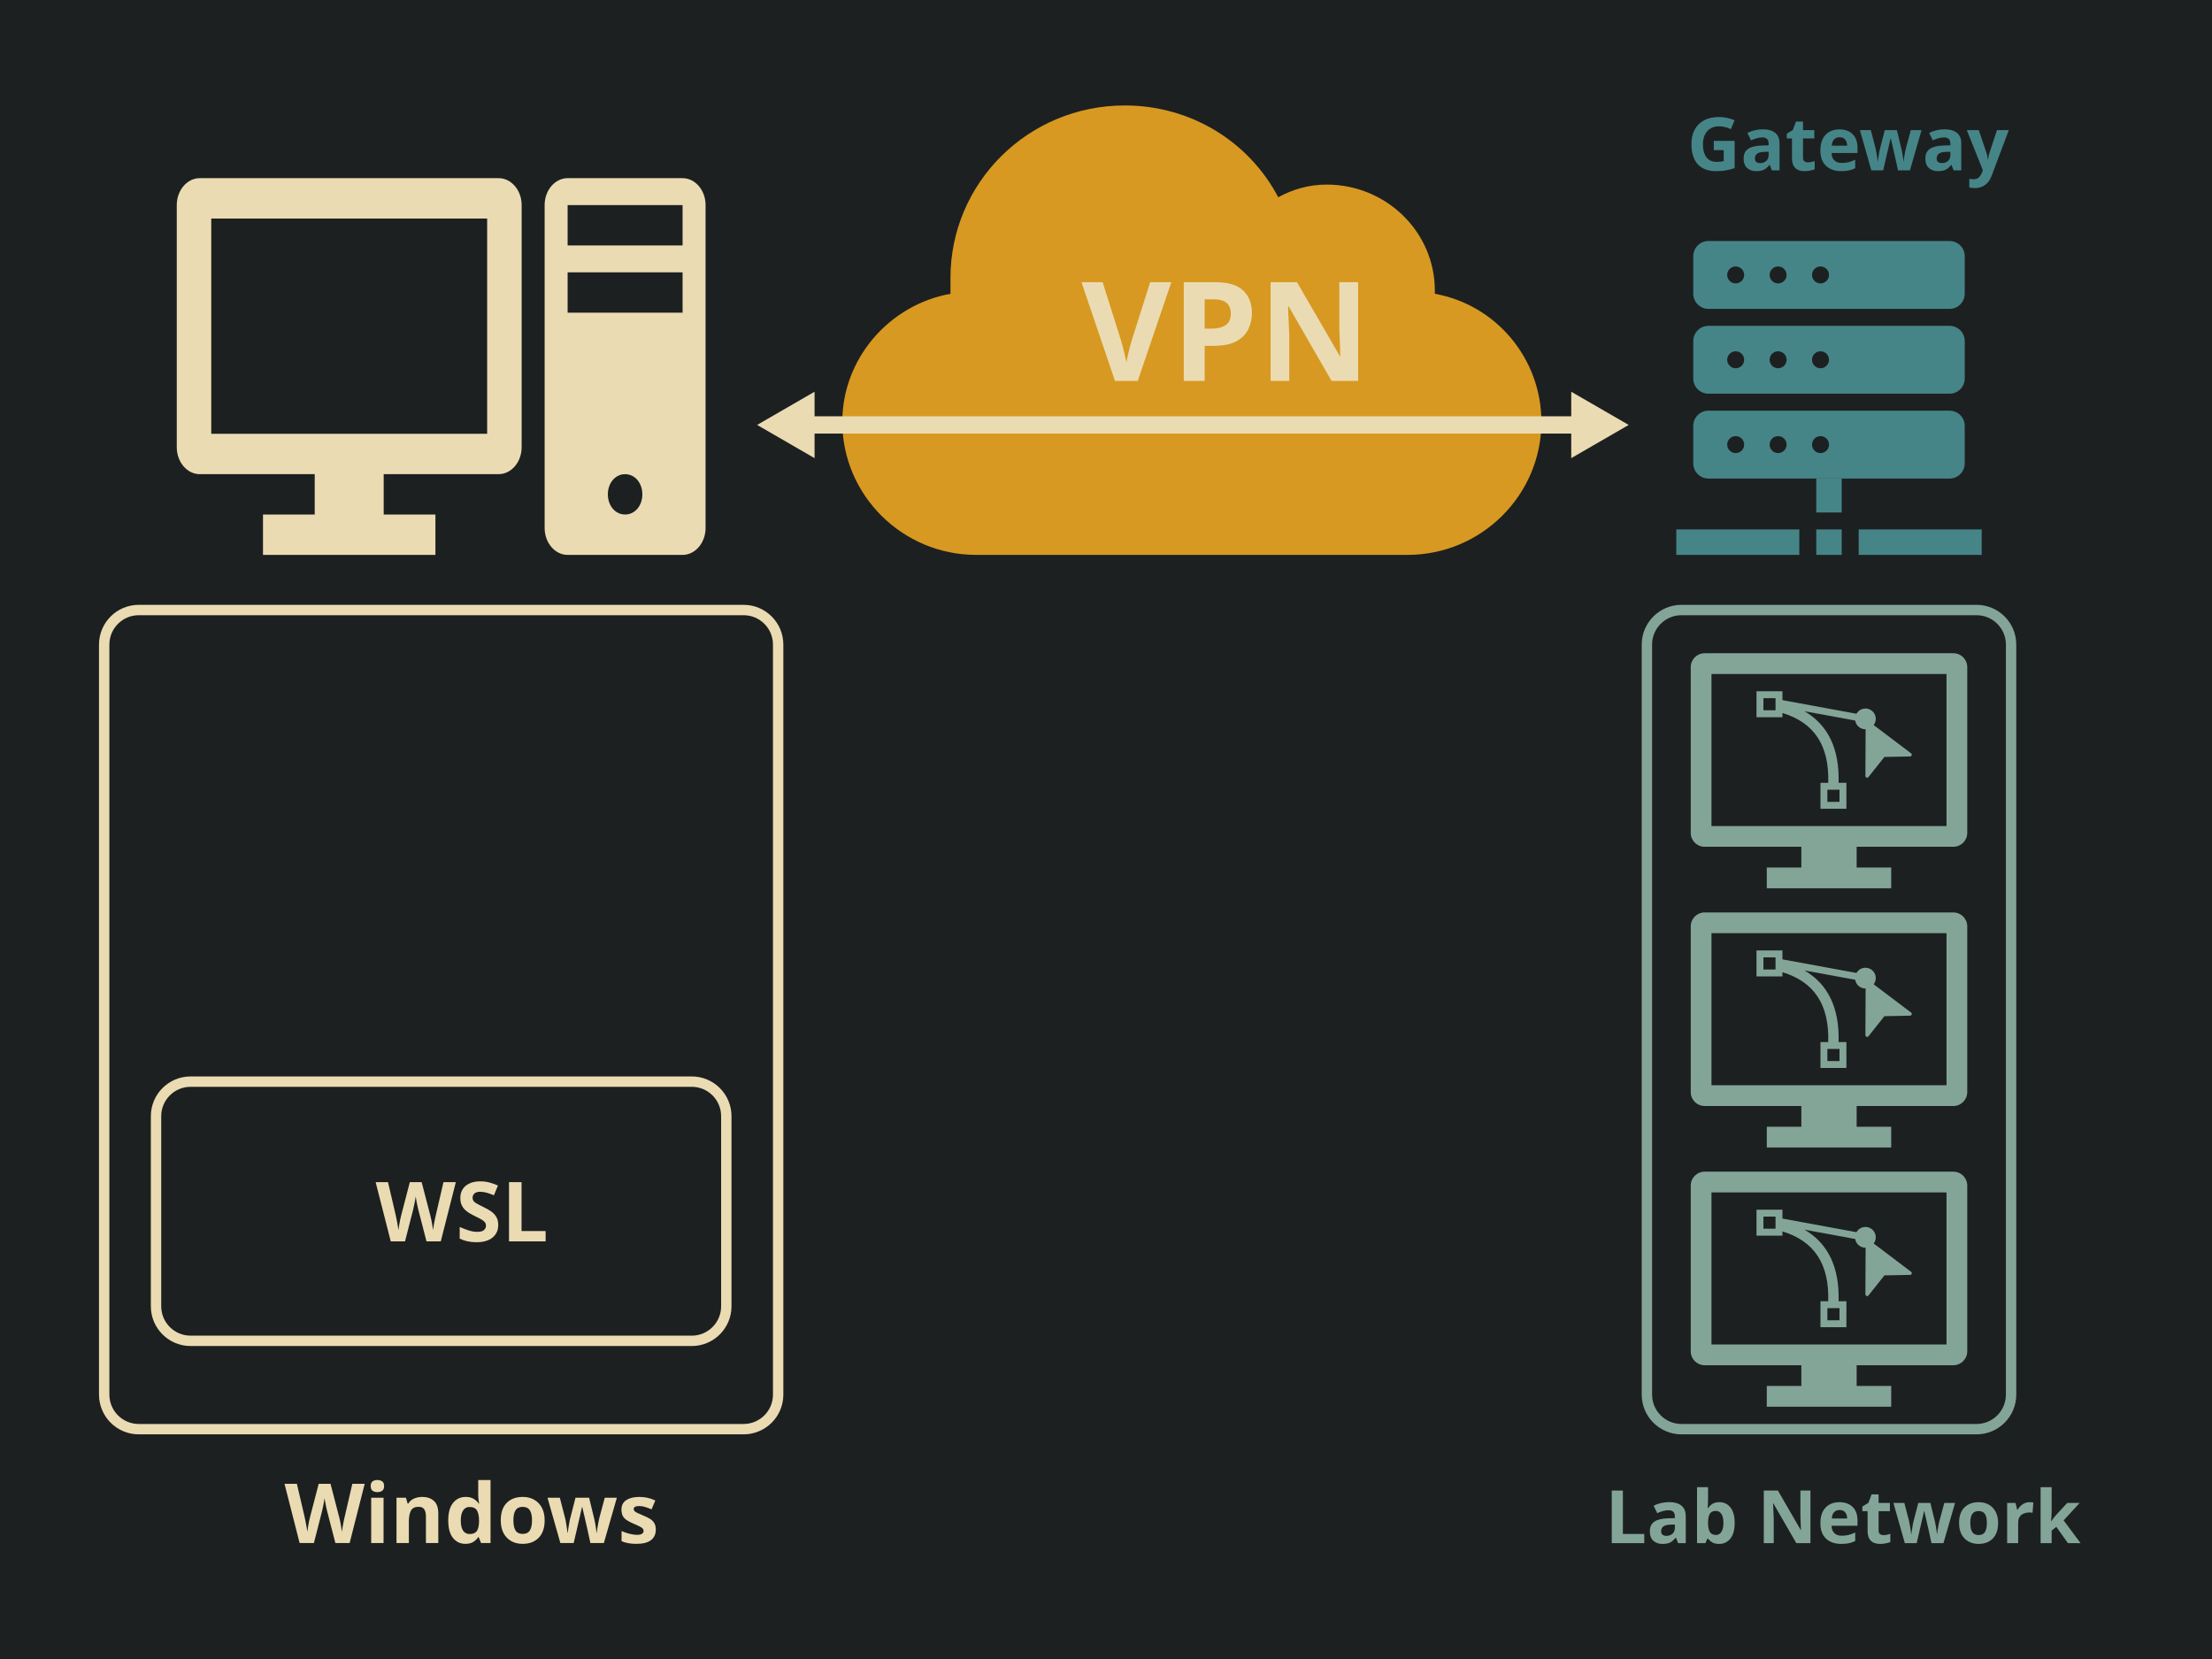
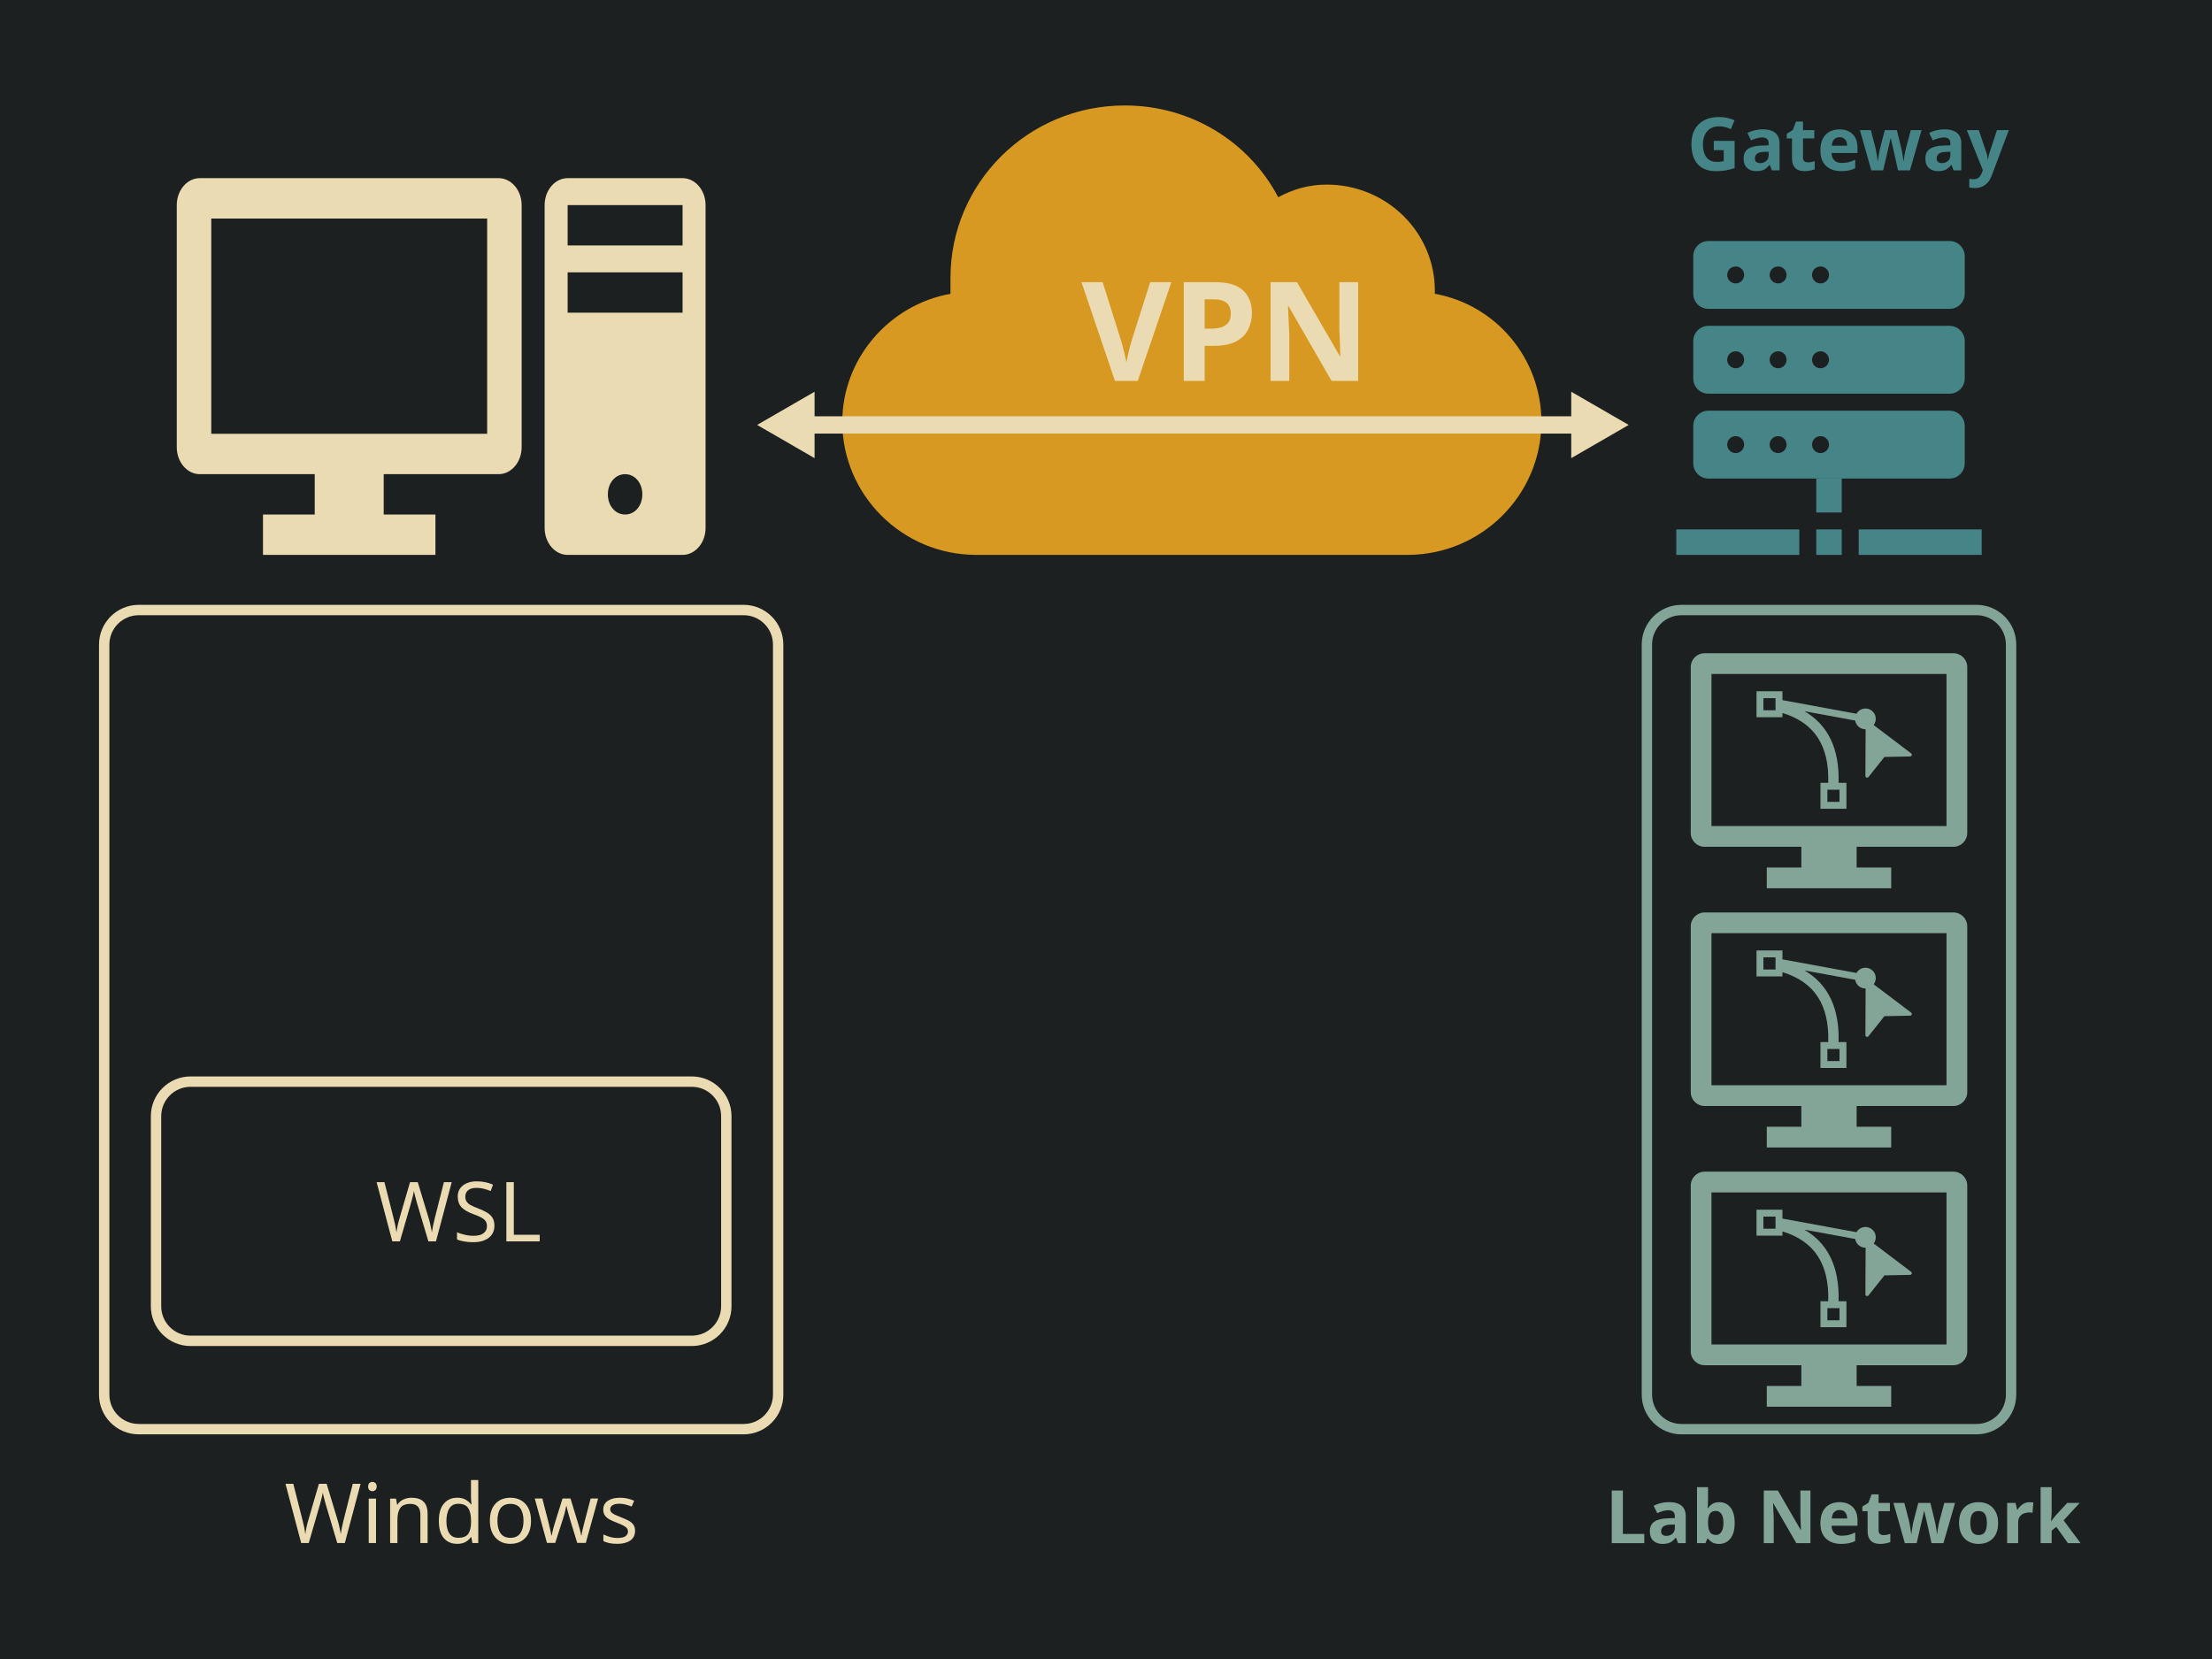
<svg xmlns="http://www.w3.org/2000/svg" xmlns:xlink="http://www.w3.org/1999/xlink" width="640" height="480" viewBox="0 0 640 480" version="1.1" id="svg2827">
  <defs id="defs2824">
    <marker style="overflow:visible" id="Arrow2Mstart" refX="0" refY="0" orient="auto">
      <path transform="scale(0.6)" d="M 8.719,4.034 -2.207,0.016 8.719,-4.002 c -1.745,2.372 -1.735,5.617 -6e-7,8.035 z" style="fill:context-stroke;fill-rule:evenodd;stroke:context-stroke;stroke-width:0.625;stroke-linejoin:round" id="path3400" />
    </marker>
    <marker style="overflow:visible" id="Arrow1Send" refX="0" refY="0" orient="auto">
      <path transform="matrix(-0.2,0,0,-0.2,-1.2,0)" style="fill:context-stroke;fill-rule:evenodd;stroke:context-stroke;stroke-width:1pt" d="M 0,0 5,-5 -12.5,0 5,5 Z" id="path3391" />
    </marker>
    <marker style="overflow:visible" id="marker3662" refX="0" refY="0" orient="auto">
      <path transform="scale(-0.6)" d="M 8.719,4.034 -2.207,0.016 8.719,-4.002 c -1.745,2.372 -1.735,5.617 -6e-7,8.035 z" style="fill:context-stroke;fill-rule:evenodd;stroke:context-stroke;stroke-width:0.625;stroke-linejoin:round" id="path3660" />
    </marker>
    <marker style="overflow:visible" id="Arrow2Mend" refX="0" refY="0" orient="auto">
      <path transform="scale(-0.6)" d="M 8.719,4.034 -2.207,0.016 8.719,-4.002 c -1.745,2.372 -1.735,5.617 -6e-7,8.035 z" style="fill:context-stroke;fill-rule:evenodd;stroke:context-stroke;stroke-width:0.625;stroke-linejoin:round" id="path3403" />
    </marker>
    <marker style="overflow:visible" id="Arrow1Lend" refX="0" refY="0" orient="auto">
      <path transform="matrix(-0.8,0,0,-0.8,-10,0)" style="fill:context-stroke;fill-rule:evenodd;stroke:context-stroke;stroke-width:1pt" d="M 0,0 5,-5 -12.5,0 5,5 Z" id="path3379" />
    </marker>
    <marker style="overflow:visible" id="Arrow2Lend" refX="0" refY="0" orient="auto">
      <path transform="matrix(-1.1,0,0,-1.1,-1.1,0)" d="M 8.719,4.034 -2.207,0.016 8.719,-4.002 c -1.745,2.372 -1.735,5.617 -6e-7,8.035 z" style="fill:context-stroke;fill-rule:evenodd;stroke:context-stroke;stroke-width:0.625;stroke-linejoin:round" id="path3397" />
    </marker>
    <marker style="overflow:visible" refX="0" refY="0" orient="auto-start-reverse" markerWidth="3.324" markerHeight="3.843" viewBox="0 0 5.324 6.155" preserveAspectRatio="xMidYMid" id="TriangleStart9860">
      <path transform="scale(0.5)" style="fill:#ebdbb2;fill-rule:evenodd;stroke:#ebdbb2;stroke-width:1pt;stroke-opacity:1.0;fill-opacity:1.0" d="M 5.77,0 -2.88,5 V -5 Z" id="path43065" />
    </marker>
    <marker style="overflow:visible" refX="0" refY="0" orient="auto-start-reverse" markerWidth="3.324" markerHeight="3.843" viewBox="0 0 5.324 6.155" preserveAspectRatio="xMidYMid" id="TriangleStart208">
      <path transform="scale(0.5)" style="fill:#ebdbb2;fill-rule:evenodd;stroke:#ebdbb2;stroke-width:1pt;stroke-opacity:1.0;fill-opacity:1.0" d="M 5.77,0 -2.88,5 V -5 Z" id="path43068" />
    </marker>
    <symbol id="server">
      <g id="g746-2">
        <path d="m 47,69 h 6 v 8 h -6 z" id="path732-1" />
        <path d="m 47,81 h 6 v 6 h -6 z" id="path734-9" />
        <path d="m 57,81 h 29 v 6 H 57 Z" id="path736-5" />
        <path d="m 14,81 h 29 v 6 H 14 Z" id="path738-9" />
        <path d="M 78.42,53 H 21.58 C 19.603,53 18,54.603 18,56.58 v 8.84 C 18,67.397 19.603,69 21.58,69 H 78.42 C 80.397,69 82,67.397 82,65.42 V 56.58 C 82,54.603 80.397,53 78.42,53 Z M 28,63 c -1.105,0 -2,-0.895 -2,-2 0,-1.105 0.895,-2 2,-2 1.105,0 2,0.895 2,2 0,1.105 -0.895,2 -2,2 z m 10,0 c -1.105,0 -2,-0.895 -2,-2 0,-1.105 0.895,-2 2,-2 1.105,0 2,0.895 2,2 0,1.105 -0.895,2 -2,2 z m 10,0 c -1.105,0 -2,-0.895 -2,-2 0,-1.105 0.895,-2 2,-2 1.105,0 2,0.895 2,2 0,1.105 -0.895,2 -2,2 z" id="path740-0" />
        <path d="M 78.42,33 H 21.58 C 19.603,33 18,34.603 18,36.58 v 8.84 C 18,47.397 19.603,49 21.58,49 H 78.42 C 80.397,49 82,47.397 82,45.42 V 36.58 C 82,34.603 80.397,33 78.42,33 Z M 28,43 c -1.105,0 -2,-0.895 -2,-2 0,-1.105 0.895,-2 2,-2 1.105,0 2,0.895 2,2 0,1.105 -0.895,2 -2,2 z m 10,0 c -1.105,0 -2,-0.895 -2,-2 0,-1.105 0.895,-2 2,-2 1.105,0 2,0.895 2,2 0,1.105 -0.895,2 -2,2 z m 10,0 c -1.105,0 -2,-0.895 -2,-2 0,-1.105 0.895,-2 2,-2 1.105,0 2,0.895 2,2 0,1.105 -0.895,2 -2,2 z" id="path742-2" />
        <path d="M 78.42,13 H 21.58 C 19.603,13 18,14.603 18,16.58 v 8.84 C 18,27.397 19.603,29 21.58,29 H 78.42 C 80.397,29 82,27.397 82,25.42 V 16.58 C 82,14.603 80.397,13 78.42,13 Z M 28,23 c -1.105,0 -2,-0.895 -2,-2 0,-1.105 0.895,-2 2,-2 1.105,0 2,0.895 2,2 0,1.105 -0.895,2 -2,2 z m 10,0 c -1.105,0 -2,-0.895 -2,-2 0,-1.105 0.895,-2 2,-2 1.105,0 2,0.895 2,2 0,1.105 -0.895,2 -2,2 z m 10,0 c -1.105,0 -2,-0.895 -2,-2 0,-1.105 0.895,-2 2,-2 1.105,0 2,0.895 2,2 0,1.105 -0.895,2 -2,2 z" id="path744-2" />
      </g>
    </symbol>
    <symbol id="consctructionpc">
      <g id="g1452">
        <path d="m 34.532,34.506 h 2 v -1.219 c 9.229,2.8 13.582,9.454 13.245,20.207 H 47.532 V 61 h 7.507 V 53.494 H 52.774 C 53.06,43.694 49.752,36.76 42.902,32.776 l 14.678,2.7 c 0.23,1.452 1.482,2.522 2.952,2.524 0.022,0 0.042,-0.006 0.063,-0.006 L 60.532,51.5 c 0,0.276 0.224,0.5 0.5,0.5 0.157,0 0.306,-0.074 0.4,-0.2 l 4.61,-5.792 7.414,-0.141 c 0.276,0 0.5,-0.224 0.5,-0.5 0,-0.157 -0.074,-0.306 -0.2,-0.4 L 62.931,36.785 c 0.995,-1.318 0.733,-3.193 -0.585,-4.188 -1.319,-0.994 -3.193,-0.732 -4.188,0.586 -0.079,0.103 -0.15,0.212 -0.214,0.325 L 36.532,29.572 V 27 h -7.506 v 7.506 z M 53.039,59 h -3.507 v -3.506 h 3.507 z M 31.026,29 h 3.506 v 3.506 h -3.506 z" id="path1448" />
        <path d="M 86,16 H 14 c -2.206,0.007 -3.993,1.794 -4,4 v 48 c 0.007,2.206 1.794,3.993 4,4 h 28 v 6 H 32 v 6 H 68 V 78 H 58 v -6 h 28 c 2.206,-0.007 3.993,-1.794 4,-4 V 20 C 89.993,17.794 88.206,16.007 86,16 Z M 84,66 H 16 V 22 h 68 z" id="path1450" />
      </g>
    </symbol>
    <symbol id="symbol32102">
      <g id="g1422-1">
        <path d="M 58,60 H 10 V 28 H 58 Z M 60,22 H 8 c -2.2,0 -4,1.8 -4,4 v 36 c 0,2.2 1.8,4 4,4 h 20 v 6 h -9 v 6 h 30 v -6 h -9 v -6 h 20 c 2.2,0 4,-1.8 4,-4 V 26 c 0,-2.2 -1.8,-4 -4,-4 z" id="path1418-72" />
        <path d="M 92,32 H 72 v -6 h 20 z m 0,10 H 72 V 36 H 92 Z M 82,72 c -1.7,0 -3,-1.3 -3,-3 0,-1.7 1.3,-3 3,-3 1.7,0 3,1.3 3,3 0,1.7 -1.3,3 -3,3 z M 92,22 H 72 c -2.2,0 -4,1.8 -4,4 v 48 c 0,2.2 1.8,4 4,4 h 20 c 2.2,0 4,-1.8 4,-4 V 26 c 0,-2.2 -1.8,-4 -4,-4 z" id="path1420-2" />
      </g>
    </symbol>
  </defs>
  <g id="layer1" style="display:inline">
    <rect style="fill:#1d2021;fill-opacity:1" id="rect2991" width="640" height="480" x="0" y="0" />
  </g>
  <g id="layer4" style="display:inline">
    <path d="m 415.145,85 c 0,-0.459 0,-0.459 0,-0.917 0,-16.941 -14.015,-30.677 -31.299,-30.677 -5.14,0 -9.81,1.373 -14.015,3.663 C 361.423,41.041 344.605,30.512 325.454,30.512 297.424,30.512 275,52.946 275,80.42 c 0,1.373 0,2.745 0,4.58 -17.75,3.204 -31.299,18.772 -31.299,37.085 0,21.062 17.284,38.462 38.772,38.462 h 124.733 c 21.488,0 38.772,-17.399 38.772,-38.462 0,-18.313 -13.079,-33.881 -30.833,-37.085 z" fill-rule="evenodd" id="path2897" style="fill:#d79921;stroke-width:3.612" />
    <path style="fill:#ebdbb2;stroke:#ebdbb2;stroke-width:5;stroke-linecap:butt;stroke-linejoin:miter;stroke-miterlimit:4;stroke-dasharray:none;stroke-opacity:1;marker-start:url(#TriangleStart9860);marker-end:url(#TriangleStart208)" d="m 230.145,122.947 h 230" id="path3209" />
-     <text xml:space="preserve" style="font-style:normal;font-weight:normal;font-size:40px;line-height:1.25;font-family:sans-serif;fill:#ebdbb2;fill-opacity:1;stroke:none" x="312.908" y="110.214" id="text5176">
-       <tspan id="tspan5174" x="312.908" y="110.214" style="font-style:normal;font-variant:normal;font-weight:bold;font-stretch:normal;font-family:'Victor Mono';-inkscape-font-specification:'Victor Mono Bold';fill:#ebdbb2">VPN</tspan>
+     <text xml:space="preserve" style="font-style:normal;font-weight:bold;font-size:40px;line-height:1.25;font-family:'Victor Mono';fill:#ebdbb2;fill-opacity:1;stroke:none;-inkscape-font-specification:'Victor Mono, Bold';font-stretch:normal;font-variant:normal;font-variant-ligatures:normal;font-variant-caps:normal;font-variant-numeric:normal;font-variant-east-asian:normal" x="312.908" y="110.214" id="text5176">
+       <tspan id="tspan5174" x="312.908" y="110.214" style="font-style:normal;font-variant:normal;font-weight:bold;font-stretch:normal;font-family:'Victor Mono';-inkscape-font-specification:'Victor Mono, Bold';fill:#ebdbb2;font-size:40px;font-variant-ligatures:normal;font-variant-caps:normal;font-variant-numeric:normal;font-variant-east-asian:normal">VPN</tspan>
    </text>
    <rect style="fill:none;stroke:#ebdbb2;stroke-width:3;stroke-miterlimit:4;stroke-dasharray:none" id="rect13968" width="195" height="237" x="30.145" y="176.5" ry="10" rx="10" />
    <rect style="fill:none;stroke:#ebdbb2;stroke-width:3;stroke-miterlimit:4;stroke-dasharray:none" id="rect14154" width="165" height="75" x="45.145" y="312.947" ry="10" rx="10" />
-     <text xml:space="preserve" style="font-style:normal;font-weight:normal;font-size:24px;line-height:1.25;font-family:sans-serif;fill:#000000;fill-opacity:1;stroke:none" x="82.318" y="446.45" id="text14158">
-       <tspan id="tspan14156" x="82.318" y="446.45" style="font-style:normal;font-variant:normal;font-weight:bold;font-stretch:normal;font-size:24px;font-family:'Victor Mono';-inkscape-font-specification:'Victor Mono Bold';fill:#ebdbb2">Windows</tspan>
+     <text xml:space="preserve" style="font-style:normal;font-weight:normal;font-size:24px;line-height:1.25;font-family:'Victor Mono';fill:#000000;fill-opacity:1;stroke:none;-inkscape-font-specification:'Victor Mono, Normal';font-stretch:normal;font-variant:normal;font-variant-ligatures:normal;font-variant-caps:normal;font-variant-numeric:normal;font-variant-east-asian:normal" x="82.318" y="446.45" id="text14158">
+       <tspan id="tspan14156" x="82.318" y="446.45" style="font-style:normal;font-variant:normal;font-weight:normal;font-stretch:normal;font-size:24px;font-family:'Victor Mono';-inkscape-font-specification:'Victor Mono, Normal';fill:#ebdbb2;font-variant-ligatures:normal;font-variant-caps:normal;font-variant-numeric:normal;font-variant-east-asian:normal">Windows</tspan>
    </text>
-     <text xml:space="preserve" style="font-style:normal;font-weight:normal;font-size:24px;line-height:1.25;font-family:sans-serif;fill:#000000;fill-opacity:1;stroke:none" x="108.685" y="359.174" id="text20534">
-       <tspan id="tspan20532" x="108.685" y="359.174" style="font-style:normal;font-variant:normal;font-weight:bold;font-stretch:normal;font-size:24px;font-family:'Victor Mono';-inkscape-font-specification:'Victor Mono Bold';fill:#ebdbb2">WSL</tspan>
+     <text xml:space="preserve" style="font-style:normal;font-weight:normal;font-size:24px;line-height:1.25;font-family:'Victor Mono';fill:#000000;fill-opacity:1;stroke:none;-inkscape-font-specification:'Victor Mono, Normal';font-stretch:normal;font-variant:normal;font-variant-ligatures:normal;font-variant-caps:normal;font-variant-numeric:normal;font-variant-east-asian:normal" x="108.685" y="359.174" id="text20534">
+       <tspan id="tspan20532" x="108.685" y="359.174" style="font-style:normal;font-variant:normal;font-weight:normal;font-stretch:normal;font-size:24px;font-family:'Victor Mono';-inkscape-font-specification:'Victor Mono, Normal';fill:#ebdbb2;font-variant-ligatures:normal;font-variant-caps:normal;font-variant-numeric:normal;font-variant-east-asian:normal">WSL</tspan>
    </text>
    <rect style="fill:none;stroke:#83a598;stroke-width:3;stroke-miterlimit:4;stroke-dasharray:none" id="rect26027" width="105.369" height="237" x="476.5" y="176.5" ry="10" rx="10" />
-     <text xml:space="preserve" style="font-style:normal;font-weight:normal;font-size:21.333px;line-height:1.25;font-family:sans-serif;fill:#83a598;fill-opacity:1;stroke:none" x="464.409" y="446.484" id="text26175">
-       <tspan x="464.409" y="446.484" style="font-style:normal;font-variant:normal;font-weight:bold;font-stretch:normal;font-size:21.333px;font-family:'Victor Mono';-inkscape-font-specification:'Victor Mono Bold';fill:#83a598" id="tspan27027">Lab Network</tspan>
+     <text xml:space="preserve" style="font-style:normal;font-weight:bold;font-size:21.333px;line-height:1.25;font-family:'Victor Mono';fill:#83a598;fill-opacity:1;stroke:none;-inkscape-font-specification:'Victor Mono, Bold';font-stretch:normal;font-variant:normal;font-variant-ligatures:normal;font-variant-caps:normal;font-variant-numeric:normal;font-variant-east-asian:normal" x="464.409" y="446.484" id="text26175">
+       <tspan x="464.409" y="446.484" style="font-style:normal;font-variant:normal;font-weight:bold;font-stretch:normal;font-size:21.333px;font-family:'Victor Mono';-inkscape-font-specification:'Victor Mono, Bold';fill:#83a598;font-variant-ligatures:normal;font-variant-caps:normal;font-variant-numeric:normal;font-variant-east-asian:normal" id="tspan27027">Lab Network</tspan>
    </text>
-     <text xml:space="preserve" style="font-style:normal;font-weight:normal;font-size:21.333px;line-height:1.25;font-family:sans-serif;fill:#458588;fill-opacity:1;stroke:none" x="488.147" y="49.295" id="text32193">
-       <tspan x="488.147" y="49.295" style="font-style:normal;font-variant:normal;font-weight:bold;font-stretch:normal;font-size:21.333px;font-family:'Victor Mono';-inkscape-font-specification:'Victor Mono Bold';fill:#458588" id="tspan32191">Gateway</tspan>
+     <text xml:space="preserve" style="font-style:normal;font-weight:bold;font-size:21.333px;line-height:1.25;font-family:'Victor Mono';fill:#458588;fill-opacity:1;stroke:none;-inkscape-font-specification:'Victor Mono, Bold';font-stretch:normal;font-variant:normal;font-variant-ligatures:normal;font-variant-caps:normal;font-variant-numeric:normal;font-variant-east-asian:normal" x="488.147" y="49.295" id="text32193">
+       <tspan x="488.147" y="49.295" style="font-style:normal;font-variant:normal;font-weight:bold;font-stretch:normal;font-size:21.333px;font-family:'Victor Mono';-inkscape-font-specification:'Victor Mono, Bold';fill:#458588;font-variant-ligatures:normal;font-variant-caps:normal;font-variant-numeric:normal;font-variant-east-asian:normal" id="tspan32191">Gateway</tspan>
    </text>
    <use xlink:href="#server" id="use4240" transform="matrix(1.227254,0,0,1.227254,467.8218,53.7757)" style="fill:#458588;stroke-width:0.815" />
    <use xlink:href="#consctructionpc" id="use13719" transform="translate(479.1845,173)" style="fill:#83a598" />
    <use xlink:href="#consctructionpc" id="use16691" transform="translate(479.1845,248)" style="fill:#83a598" />
    <use xlink:href="#consctructionpc" id="use16693" transform="translate(479.1845,323)" style="fill:#83a598" />
-     <g id="pc">
-       <g clip-path="url(#clip165)" id="g1422-9">
-         <path d="m 930,203 h -48 v -32 h 48 z m 2,-38 h -52 c -2.2,0 -4,1.8 -4,4 v 36 c 0,2.2 1.8,4 4,4 h 20 v 6 h -9 v 6 h 30 v -6 h -9 v -6 h 20 c 2.2,0 4,-1.8 4,-4 v -36 c 0,-2.2 -1.8,-4 -4,-4 z" id="path1418-7" />
-         <path d="m 964,175 h -20 v -6 h 20 z m 0,10 h -20 v -6 h 20 z m -10,30 c -1.7,0 -3,-1.3 -3,-3 0,-1.7 1.3,-3 3,-3 1.7,0 3,1.3 3,3 0,1.7 -1.3,3 -3,3 z m 10,-50 h -20 c -2.2,0 -4,1.8 -4,4 v 48 c 0,2.2 1.8,4 4,4 h 20 c 2.2,0 4,-1.8 4,-4 v -48 c 0,-2.2 -1.8,-4 -4,-4 z" id="path1420-7" />
+     <g id="use32078" style="fill:#ebdbb2;stroke-width:0.556" transform="matrix(1.663043,0,0,1.946429,-1405.681,-269.6139)">
+       <g clip-path="url(#clip165)" id="g19752">
+         <path d="m 930,203 h -48 v -32 h 48 z m 2,-38 h -52 c -2.2,0 -4,1.8 -4,4 v 36 c 0,2.2 1.8,4 4,4 h 20 v 6 h -9 v 6 h 30 v -6 h -9 v -6 h 20 c 2.2,0 4,-1.8 4,-4 v -36 c 0,-2.2 -1.8,-4 -4,-4 z" id="path19748" />
+         <path d="m 964,175 h -20 v -6 h 20 z m 0,10 h -20 v -6 h 20 z m -10,30 c -1.7,0 -3,-1.3 -3,-3 0,-1.7 1.3,-3 3,-3 1.7,0 3,1.3 3,3 0,1.7 -1.3,3 -3,3 z m 10,-50 h -20 c -2.2,0 -4,1.8 -4,4 v 48 c 0,2.2 1.8,4 4,4 h 20 c 2.2,0 4,-1.8 4,-4 v -48 c 0,-2.2 -1.8,-4 -4,-4 z" id="path19750" />
      </g>
    </g>
-     <g id="g1422">
-       <path d="m 930,203 h -48 v -32 h 48 z m 2,-38 h -52 c -2.2,0 -4,1.8 -4,4 v 36 c 0,2.2 1.8,4 4,4 h 20 v 6 h -9 v 6 h 30 v -6 h -9 v -6 h 20 c 2.2,0 4,-1.8 4,-4 v -36 c 0,-2.2 -1.8,-4 -4,-4 z" id="path1418" />
-       <path d="m 964,175 h -20 v -6 h 20 z m 0,10 h -20 v -6 h 20 z m -10,30 c -1.7,0 -3,-1.3 -3,-3 0,-1.7 1.3,-3 3,-3 1.7,0 3,1.3 3,3 0,1.7 -1.3,3 -3,3 z m 10,-50 h -20 c -2.2,0 -4,1.8 -4,4 v 48 c 0,2.2 1.8,4 4,4 h 20 c 2.2,0 4,-1.8 4,-4 v -48 c 0,-2.2 -1.8,-4 -4,-4 z" id="path1420" />
-     </g>
-     <g id="g1412">
-       <path d="m 477.9,530.9 -2.8,-2.8 8.6,-8.6 -8.6,-8.6 2.8,-2.8 11.4,11.4 z" id="path1406" />
-       <path d="m 461,485 v 62 h 80 v -62 z m 69,6 c 1.1,0 2,0.9 2,2 0,1.1 -0.9,2 -2,2 -1.1,0 -2,-0.9 -2,-2 0,-1.1 0.9,-2 2,-2 z m -7,0 c 1.1,0 2,0.9 2,2 0,1.1 -0.9,2 -2,2 -1.1,0 -2,-0.9 -2,-2 0,-1.1 0.9,-2 2,-2 z m -7,0 c 1.1,0 2,0.9 2,2 0,1.1 -0.9,2 -2,2 -1.1,0 -2,-0.9 -2,-2 0,-1.1 0.9,-2 2,-2 z m 19,50 h -68 v -40 h 68 z" id="path1408" />
-       <path d="m 491,527 h 16 v 4 h -16 z" id="path1410" />
-     </g>
-     <use xlink:href="#pc" id="use32078" transform="matrix(1.663043,0,0,1.946429,-1405.681,-269.6139)" style="fill:#ebdbb2;stroke-width:0.556" />
  </g>
</svg>
